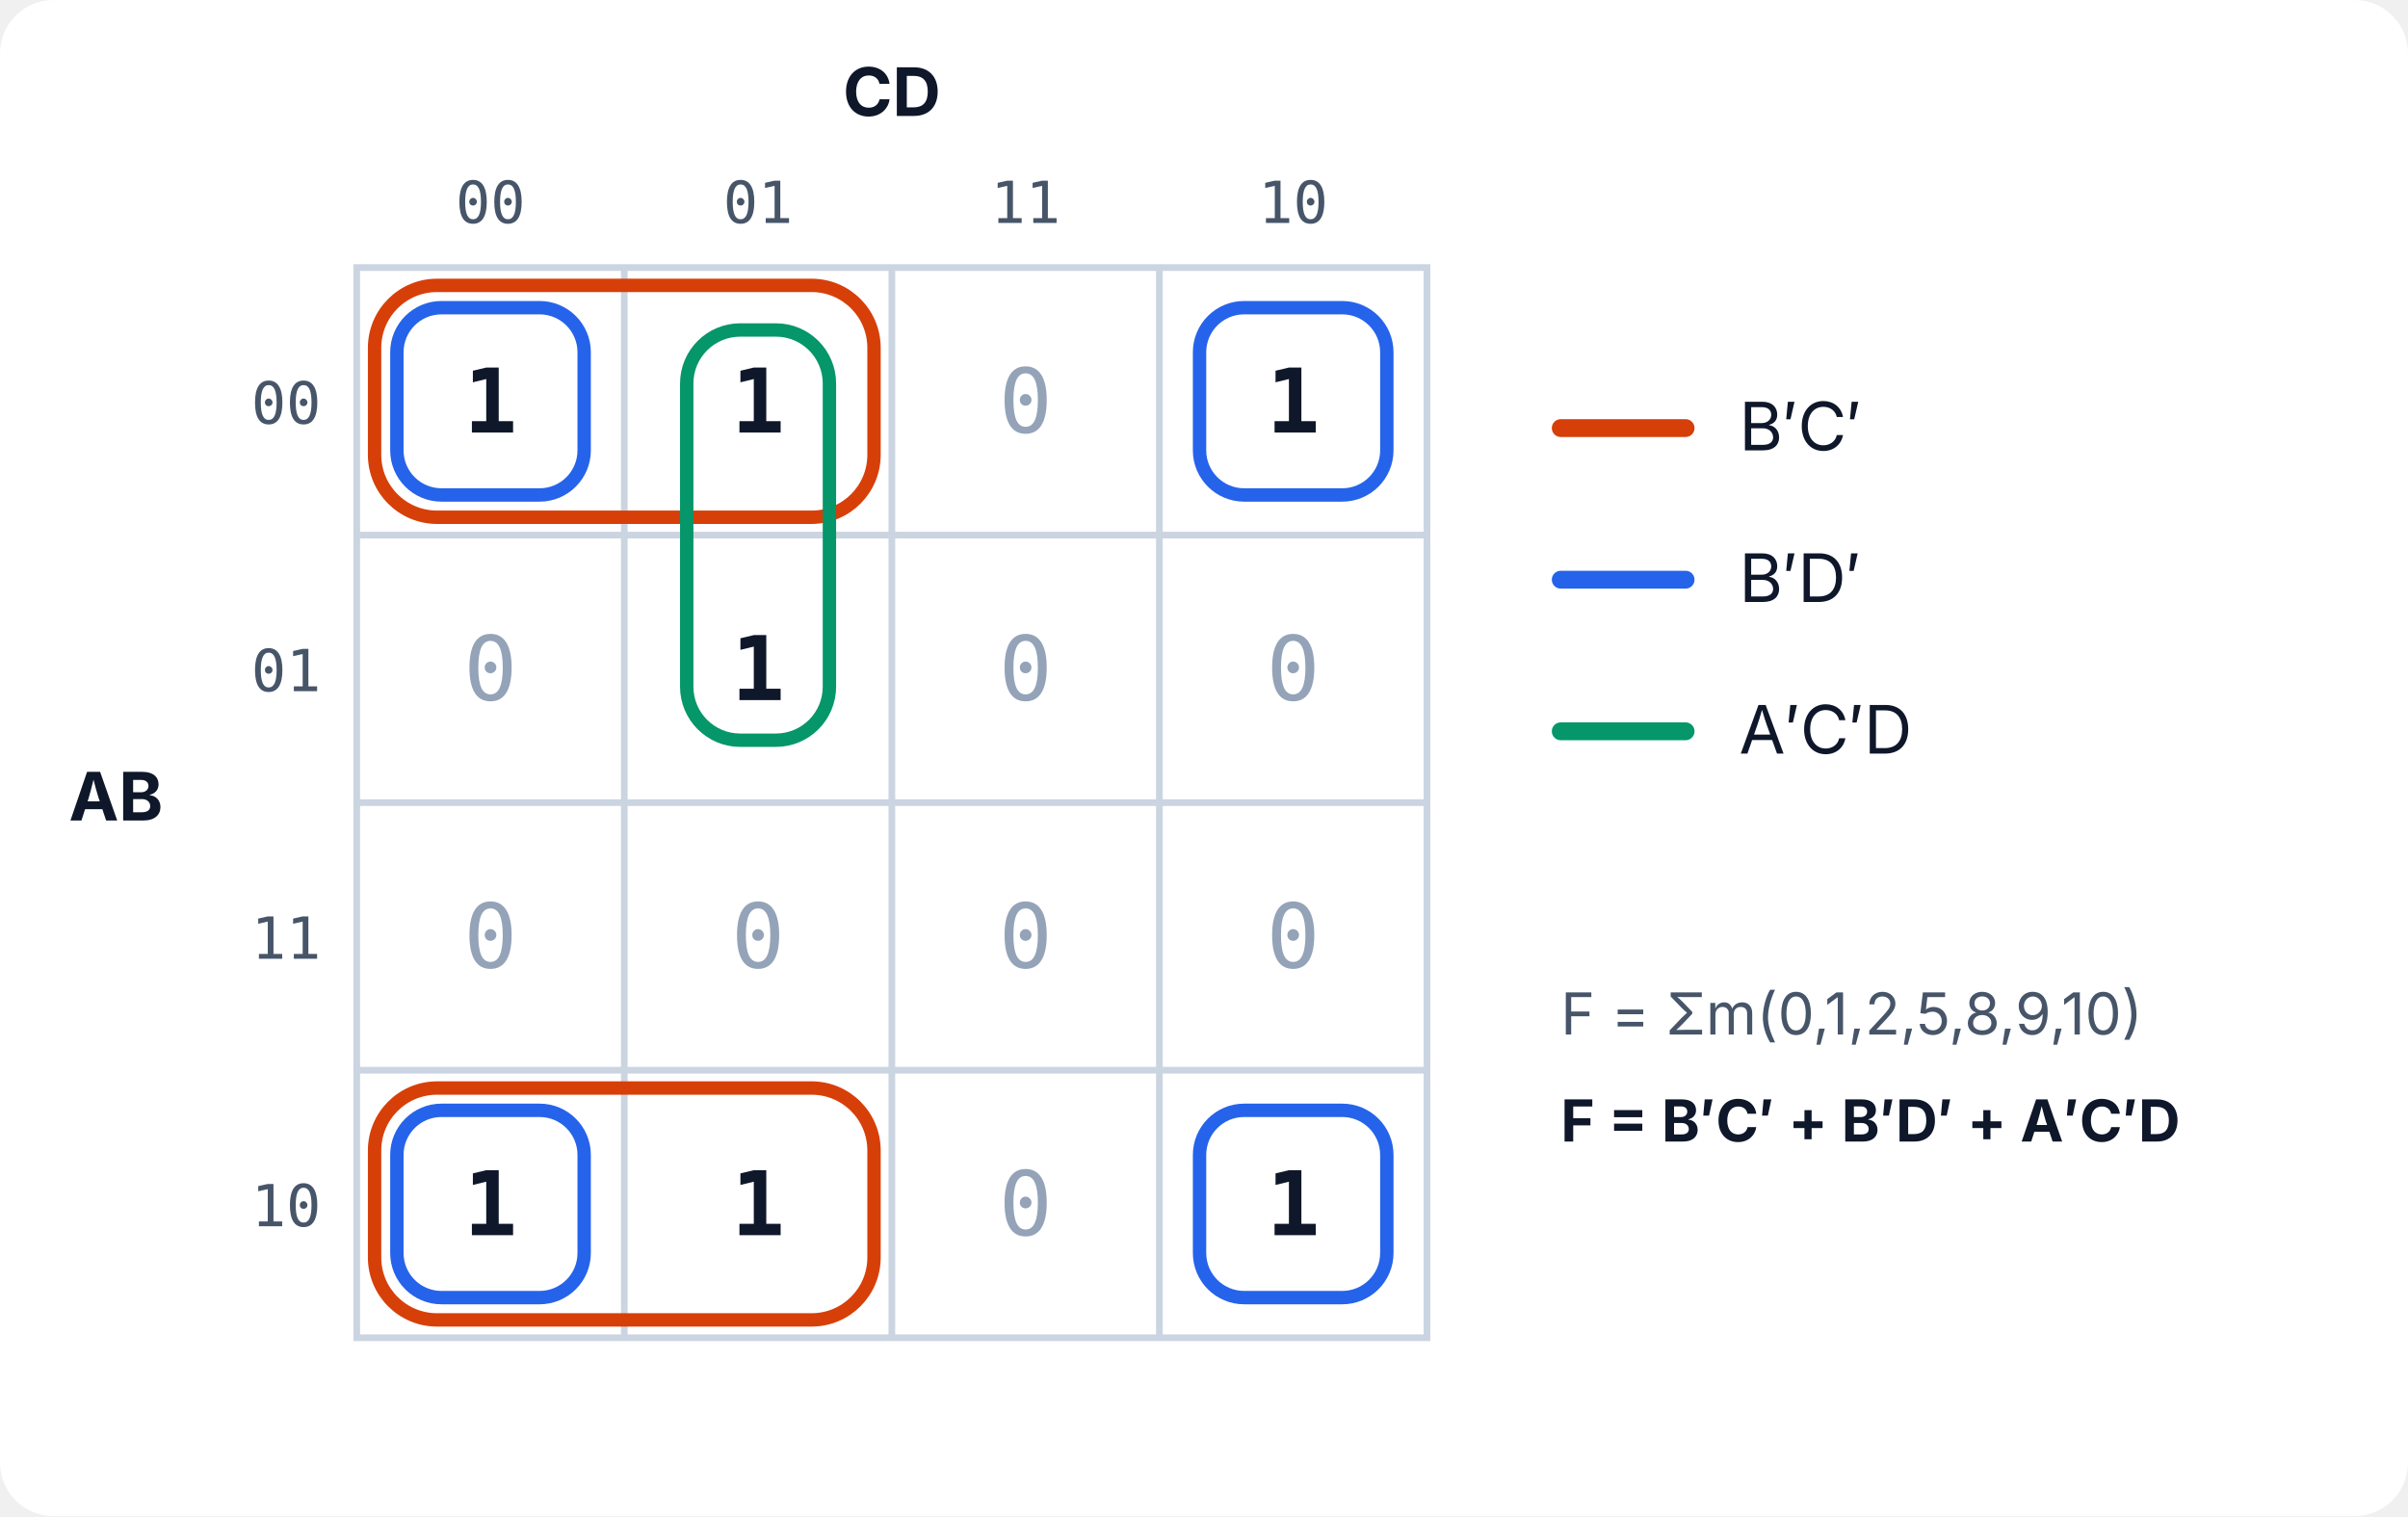
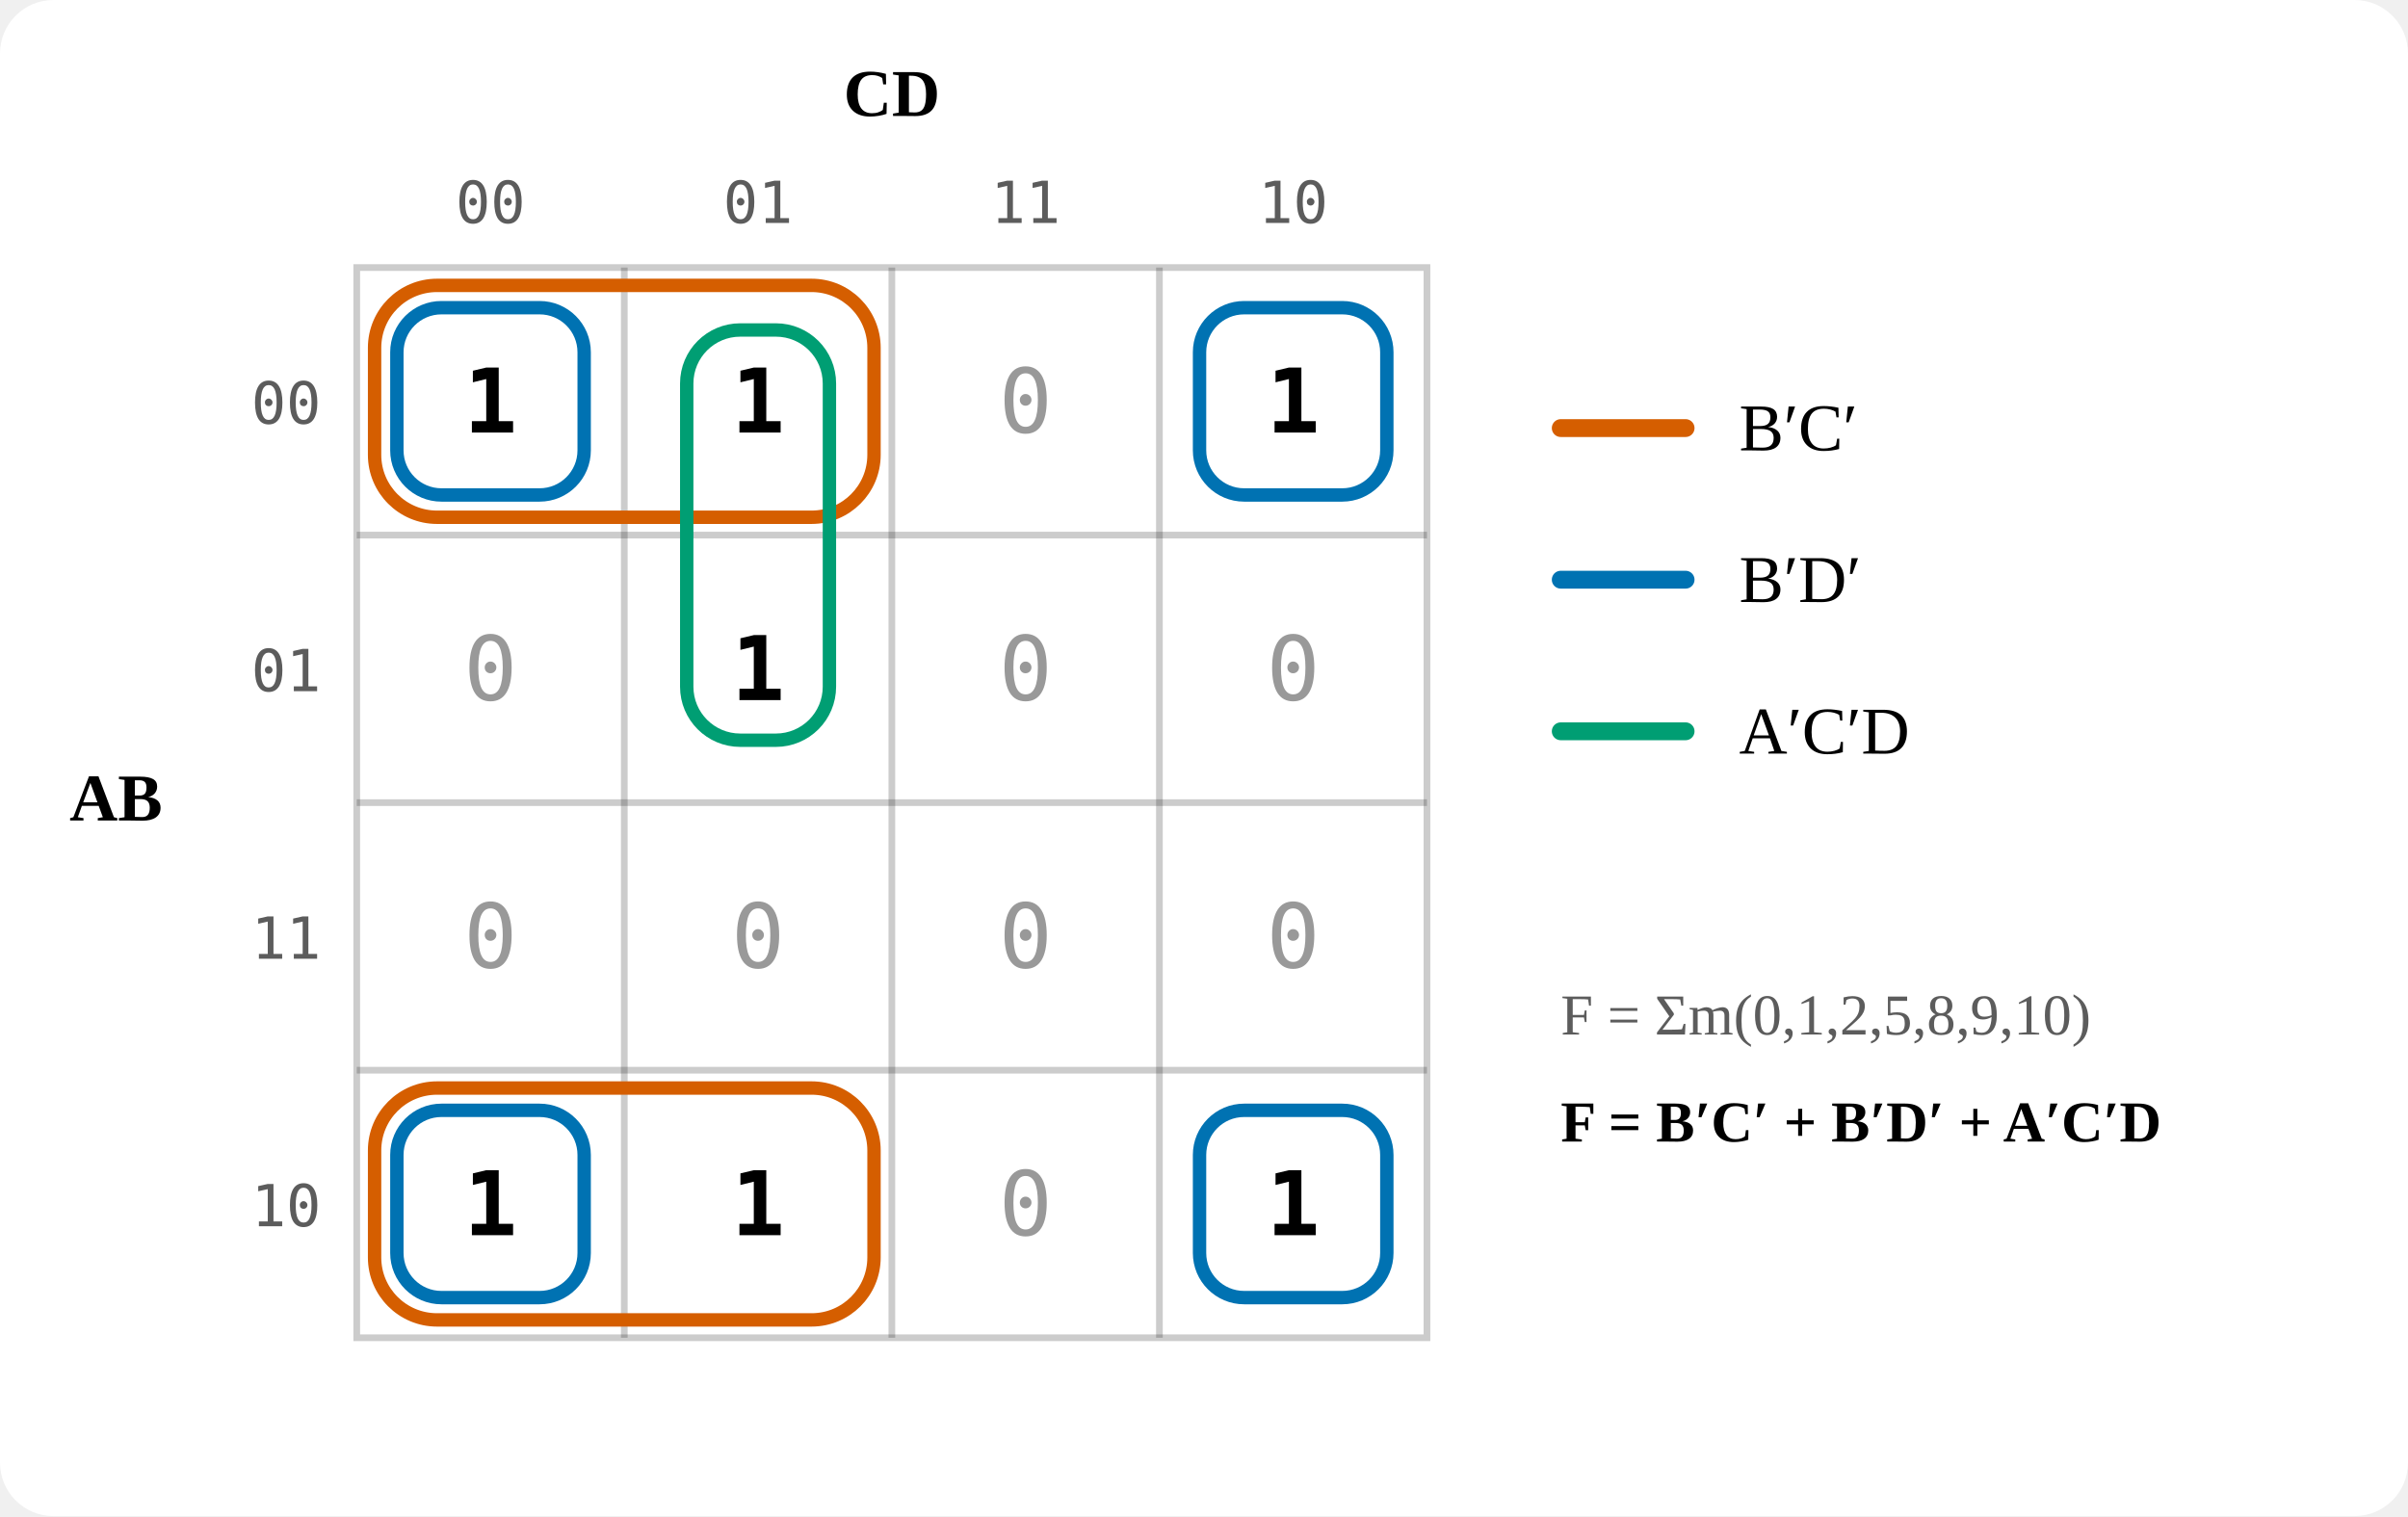
- <svg xmlns="http://www.w3.org/2000/svg" viewBox="0 0 540 340" font-family="Inter, Segoe UI, Helvetica, Arial, sans-serif">
-   <rect width="540" height="340" rx="12" fill="#ffffff" />
-   <text x="200" y="26" text-anchor="middle" font-size="15" font-weight="700" fill="#0f172a">CD</text>
-   <text x="26" y="184" text-anchor="middle" font-size="15" font-weight="700" fill="#0f172a">AB</text>
-   <g font-family="JetBrains Mono, Consolas, monospace" font-size="13" fill="#475569" text-anchor="middle">
+ <svg xmlns="http://www.w3.org/2000/svg" viewBox="0 0 540 340" font-family="STIX Two Text, Times New Roman, serif">
+   <rect width="540" height="340" rx="12" fill="#FFFFFF" />
+   <text x="200" y="26" text-anchor="middle" font-size="15" font-weight="700" fill="#000000">CD</text>
+   <text x="26" y="184" text-anchor="middle" font-size="15" font-weight="700" fill="#000000">AB</text>
+   <g font-family="Fira Mono, Consolas, monospace" font-size="13" fill="#000000" fill-opacity="0.64" text-anchor="middle">
    <text x="110" y="50">00</text>
    <text x="170" y="50">01</text>
    <text x="230" y="50">11</text>
    <text x="290" y="50">10</text>
  </g>
-   <g font-family="JetBrains Mono, Consolas, monospace" font-size="13" fill="#475569" text-anchor="end">
+   <g font-family="Fira Mono, Consolas, monospace" font-size="13" fill="#000000" fill-opacity="0.64" text-anchor="end">
    <text x="72" y="95">00</text>
    <text x="72" y="155">01</text>
    <text x="72" y="215">11</text>
    <text x="72" y="275">10</text>
  </g>
-   <g stroke="#cbd5e1" stroke-width="1.5" fill="none">
+   <g stroke="#000000" stroke-opacity="0.2" stroke-width="1.5" fill="none">
    <rect x="80" y="60" width="240" height="240" />
    <line x1="140" y1="60" x2="140" y2="300" />
    <line x1="200" y1="60" x2="200" y2="300" />
    <line x1="260" y1="60" x2="260" y2="300" />
    <line x1="80" y1="120" x2="320" y2="120" />
    <line x1="80" y1="180" x2="320" y2="180" />
    <line x1="80" y1="240" x2="320" y2="240" />
  </g>
  <g fill="none" stroke-width="3">
-     <g stroke="#d73f09">
+     <g stroke="#D55E00">
      <rect x="84" y="64" width="112" height="52" rx="14" />
      <rect x="84" y="244" width="112" height="52" rx="14" />
    </g>
-     <g stroke="#2563eb">
+     <g stroke="#0072B2">
      <rect x="89" y="69" width="42" height="42" rx="10" />
      <rect x="269" y="69" width="42" height="42" rx="10" />
      <rect x="89" y="249" width="42" height="42" rx="10" />
      <rect x="269" y="249" width="42" height="42" rx="10" />
    </g>
-     <g stroke="#059669">
+     <g stroke="#009E73">
      <rect x="154" y="74" width="32" height="92" rx="12" />
    </g>
  </g>
-   <g font-family="JetBrains Mono, Consolas, monospace" font-size="20" text-anchor="middle">
-     <g fill="#0f172a" font-weight="600">
+   <g font-family="Fira Mono, Consolas, monospace" font-size="20" text-anchor="middle">
+     <g fill="#000000" font-weight="600">
      <text x="110" y="97">1</text>
      <text x="170" y="97">1</text>
      <text x="290" y="97">1</text>
      <text x="170" y="157">1</text>
      <text x="110" y="277">1</text>
      <text x="170" y="277">1</text>
      <text x="290" y="277">1</text>
    </g>
-     <g fill="#94a3b8">
+     <g fill="#000000" fill-opacity="0.4">
      <text x="230" y="97">0</text>
      <text x="110" y="157">0</text>
      <text x="230" y="157">0</text>
      <text x="290" y="157">0</text>
      <text x="110" y="217">0</text>
      <text x="170" y="217">0</text>
      <text x="230" y="217">0</text>
      <text x="290" y="217">0</text>
      <text x="230" y="277">0</text>
    </g>
  </g>
-   <g font-size="15" fill="#0f172a">
-     <line x1="350" y1="96" x2="378" y2="96" stroke="#d73f09" stroke-width="4" stroke-linecap="round" />
+   <g font-size="15" fill="#000000">
+     <line x1="350" y1="96" x2="378" y2="96" stroke="#D55E00" stroke-width="4" stroke-linecap="round" />
    <text x="390" y="101">B′C′</text>
-     <line x1="350" y1="130" x2="378" y2="130" stroke="#2563eb" stroke-width="4" stroke-linecap="round" />
+     <line x1="350" y1="130" x2="378" y2="130" stroke="#0072B2" stroke-width="4" stroke-linecap="round" />
    <text x="390" y="135">B′D′</text>
-     <line x1="350" y1="164" x2="378" y2="164" stroke="#059669" stroke-width="4" stroke-linecap="round" />
+     <line x1="350" y1="164" x2="378" y2="164" stroke="#009E73" stroke-width="4" stroke-linecap="round" />
    <text x="390" y="169">A′C′D</text>
-     <text x="350" y="232" font-size="13" fill="#475569">F = Σm(0,1,2,5,8,9,10)</text>
+     <text x="350" y="232" font-size="13" fill="#000000" fill-opacity="0.64">F = Σm(0,1,2,5,8,9,10)</text>
    <text x="350" y="256" font-size="13" font-weight="700">F = B′C′ + B′D′ + A′C′D</text>
  </g>
</svg>
